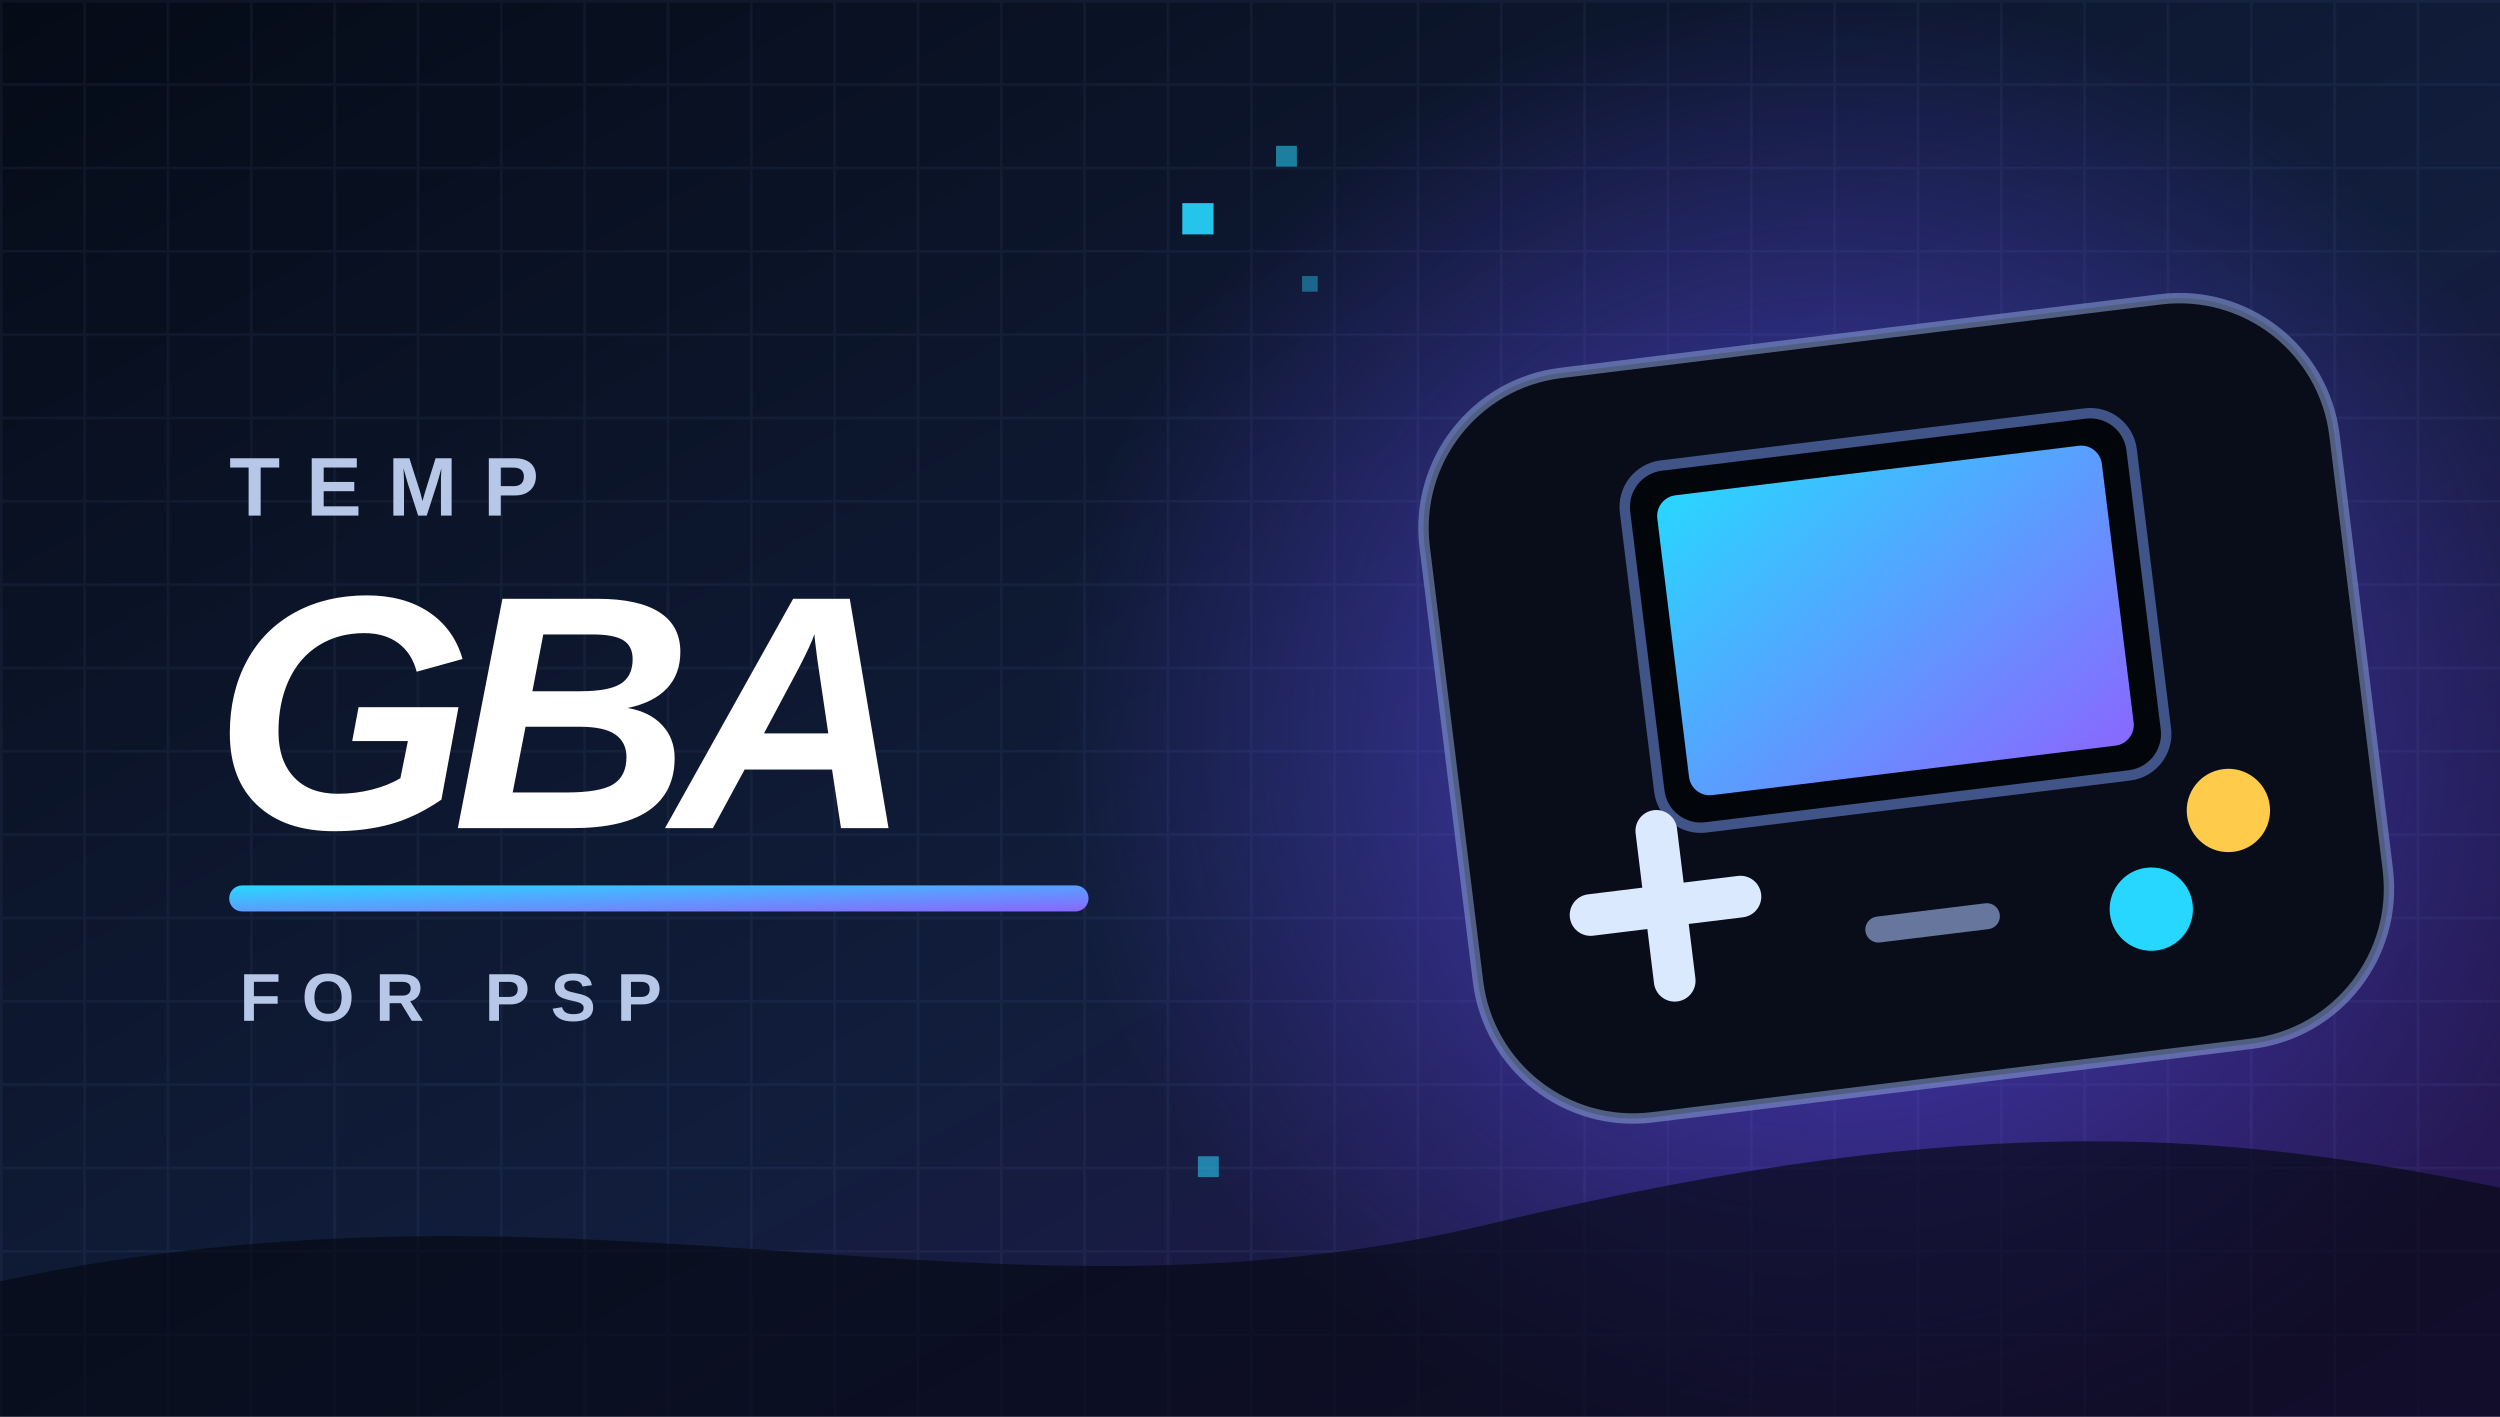
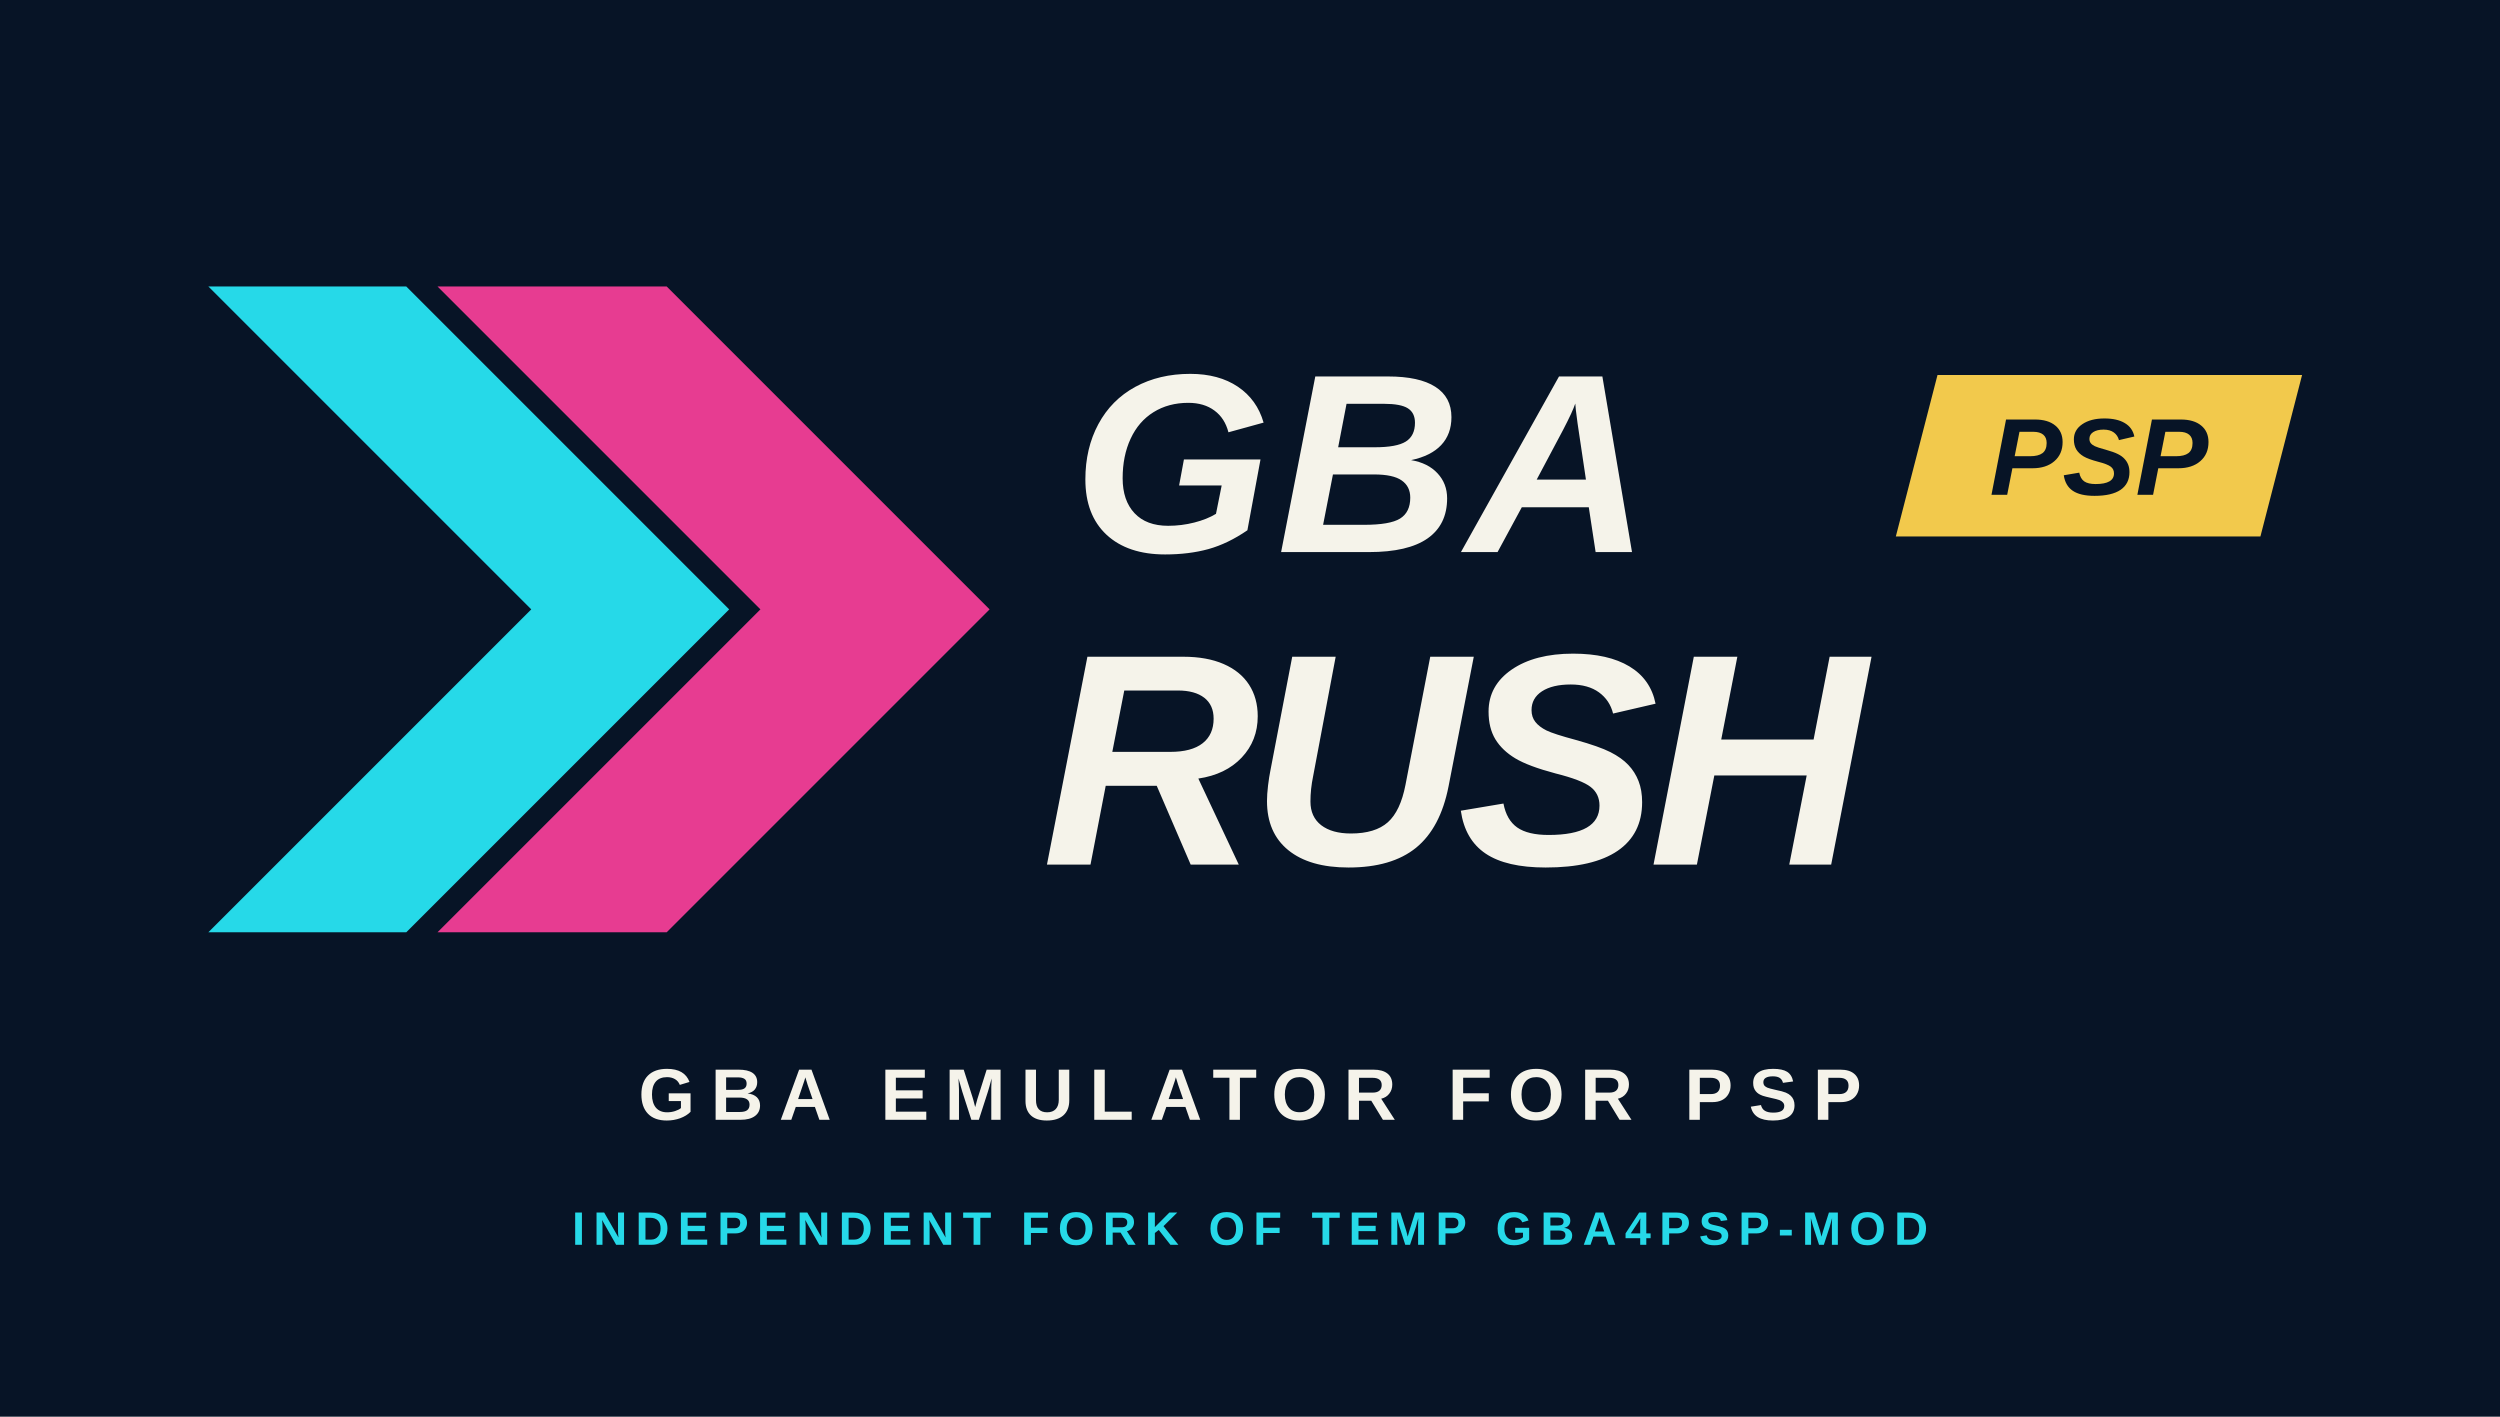
<svg xmlns="http://www.w3.org/2000/svg" width="480" height="272" viewBox="0 0 480 272">
-   <defs>
-     <linearGradient id="background" x1="0" y1="0" x2="1" y2="1">
-       <stop offset="0" stop-color="#050b16" />
-       <stop offset="0.55" stop-color="#111d3b" />
-       <stop offset="1" stop-color="#2c175b" />
-     </linearGradient>
-     <linearGradient id="screen" x1="0" y1="0" x2="1" y2="1">
-       <stop offset="0" stop-color="#28d7ff" />
-       <stop offset="1" stop-color="#8a67ff" />
-     </linearGradient>
-     <radialGradient id="glow">
-       <stop offset="0" stop-color="#644dff" stop-opacity=".7" />
-       <stop offset="1" stop-color="#644dff" stop-opacity="0" />
-     </radialGradient>
-     <pattern id="grid" width="16" height="16" patternUnits="userSpaceOnUse">
-       <path d="M16 0H0v16" fill="none" stroke="#9eb6ff" stroke-opacity=".055" />
-     </pattern>
-   </defs>
-   <rect width="480" height="272" fill="url(#background)" />
-   <rect width="480" height="272" fill="url(#grid)" />
-   <ellipse cx="352" cy="141" rx="150" ry="142" fill="url(#glow)" />
-   <g transform="translate(44 67)">
-     <text x="0" y="32" fill="#b7c7e8" font-family="Arial, Helvetica, sans-serif" font-size="16" font-weight="700" letter-spacing="5">TEMP</text>
-     <text x="-3" y="92" fill="#ffffff" font-family="Arial, Helvetica, sans-serif" font-size="64" font-weight="900" font-style="italic" letter-spacing="-4">GBA</text>
-     <rect x="0" y="103" width="165" height="5" rx="2.5" fill="url(#screen)" />
-     <text x="2" y="129" fill="#b7c7e8" font-family="Arial, Helvetica, sans-serif" font-size="13" font-weight="700" letter-spacing="4">FOR PSP</text>
+   <rect width="480" height="272" fill="#071426" />
+   <g aria-label="GBA Rush PSP logo" transform="translate(40 55)">
+     <g aria-label="Rush mark">
+       <path fill="#26d9e8" d="M0 0h38l62 62-62 62H0l62-62z" />
+       <path fill="#e73c91" d="M44 0h44l62 62-62 62H44l62-62z" />
+     </g>
+     <g fill="#f5f3ea" font-family="Arial Black, Arial, Helvetica, sans-serif" font-style="italic" font-weight="900">
+       <text x="166" y="51" font-size="49" letter-spacing="1">GBA</text>
+       <text x="160" y="111" font-size="58" letter-spacing="-2">RUSH</text>
+     </g>
+     <g aria-label="PSP label">
+       <path fill="#f2c94c" d="M332 17h70l-8 31h-70z" />
+       <text x="363" y="40" text-anchor="middle" fill="#071426" font-family="Arial Black, Arial, Helvetica, sans-serif" font-size="21" font-style="italic" font-weight="900">PSP</text>
+     </g>
  </g>
-   <g transform="translate(278 64) rotate(-7 88 72)">
-     <rect x="0" y="0" width="176" height="144" rx="30" fill="#080d19" stroke="#8ba2d6" stroke-opacity=".55" stroke-width="2" />
-     <rect x="39" y="20" width="98" height="70" rx="8" fill="#02050a" stroke="#405487" stroke-width="2" />
-     <rect x="45" y="26" width="86" height="58" rx="4" fill="url(#screen)" />
-     <path d="M23 104h29M37.5 89.5v29" stroke="#dbe9ff" stroke-width="8" stroke-linecap="round" />
-     <circle cx="147" cy="99" r="8" fill="#ffcb4a" />
-     <circle cx="130" cy="116" r="8" fill="#28d7ff" />
-     <rect x="75" y="111" width="26" height="5" rx="2.5" fill="#66769d" />
-   </g>
-   <g fill="#28d7ff">
-     <rect x="227" y="39" width="6" height="6" opacity=".9" />
-     <rect x="245" y="28" width="4" height="4" opacity=".55" />
-     <rect x="250" y="53" width="3" height="3" opacity=".4" />
-     <rect x="230" y="222" width="4" height="4" opacity=".55" />
-   </g>
-   <path d="M0 246C112 222 190 258 286 235s144-17 194-7v44H0z" fill="#050912" fill-opacity=".65" />
+   <text x="240" y="215" text-anchor="middle" fill="#f5f3ea" font-family="Arial, Helvetica, sans-serif" font-size="14" font-weight="700" letter-spacing="3">GBA EMULATOR FOR PSP</text>
+   <text x="240" y="239" text-anchor="middle" fill="#26d9e8" font-family="Arial, Helvetica, sans-serif" font-size="9" font-weight="700" letter-spacing="1.6">INDEPENDENT FORK OF TEMP GBA4PSP-MOD</text>
</svg>
